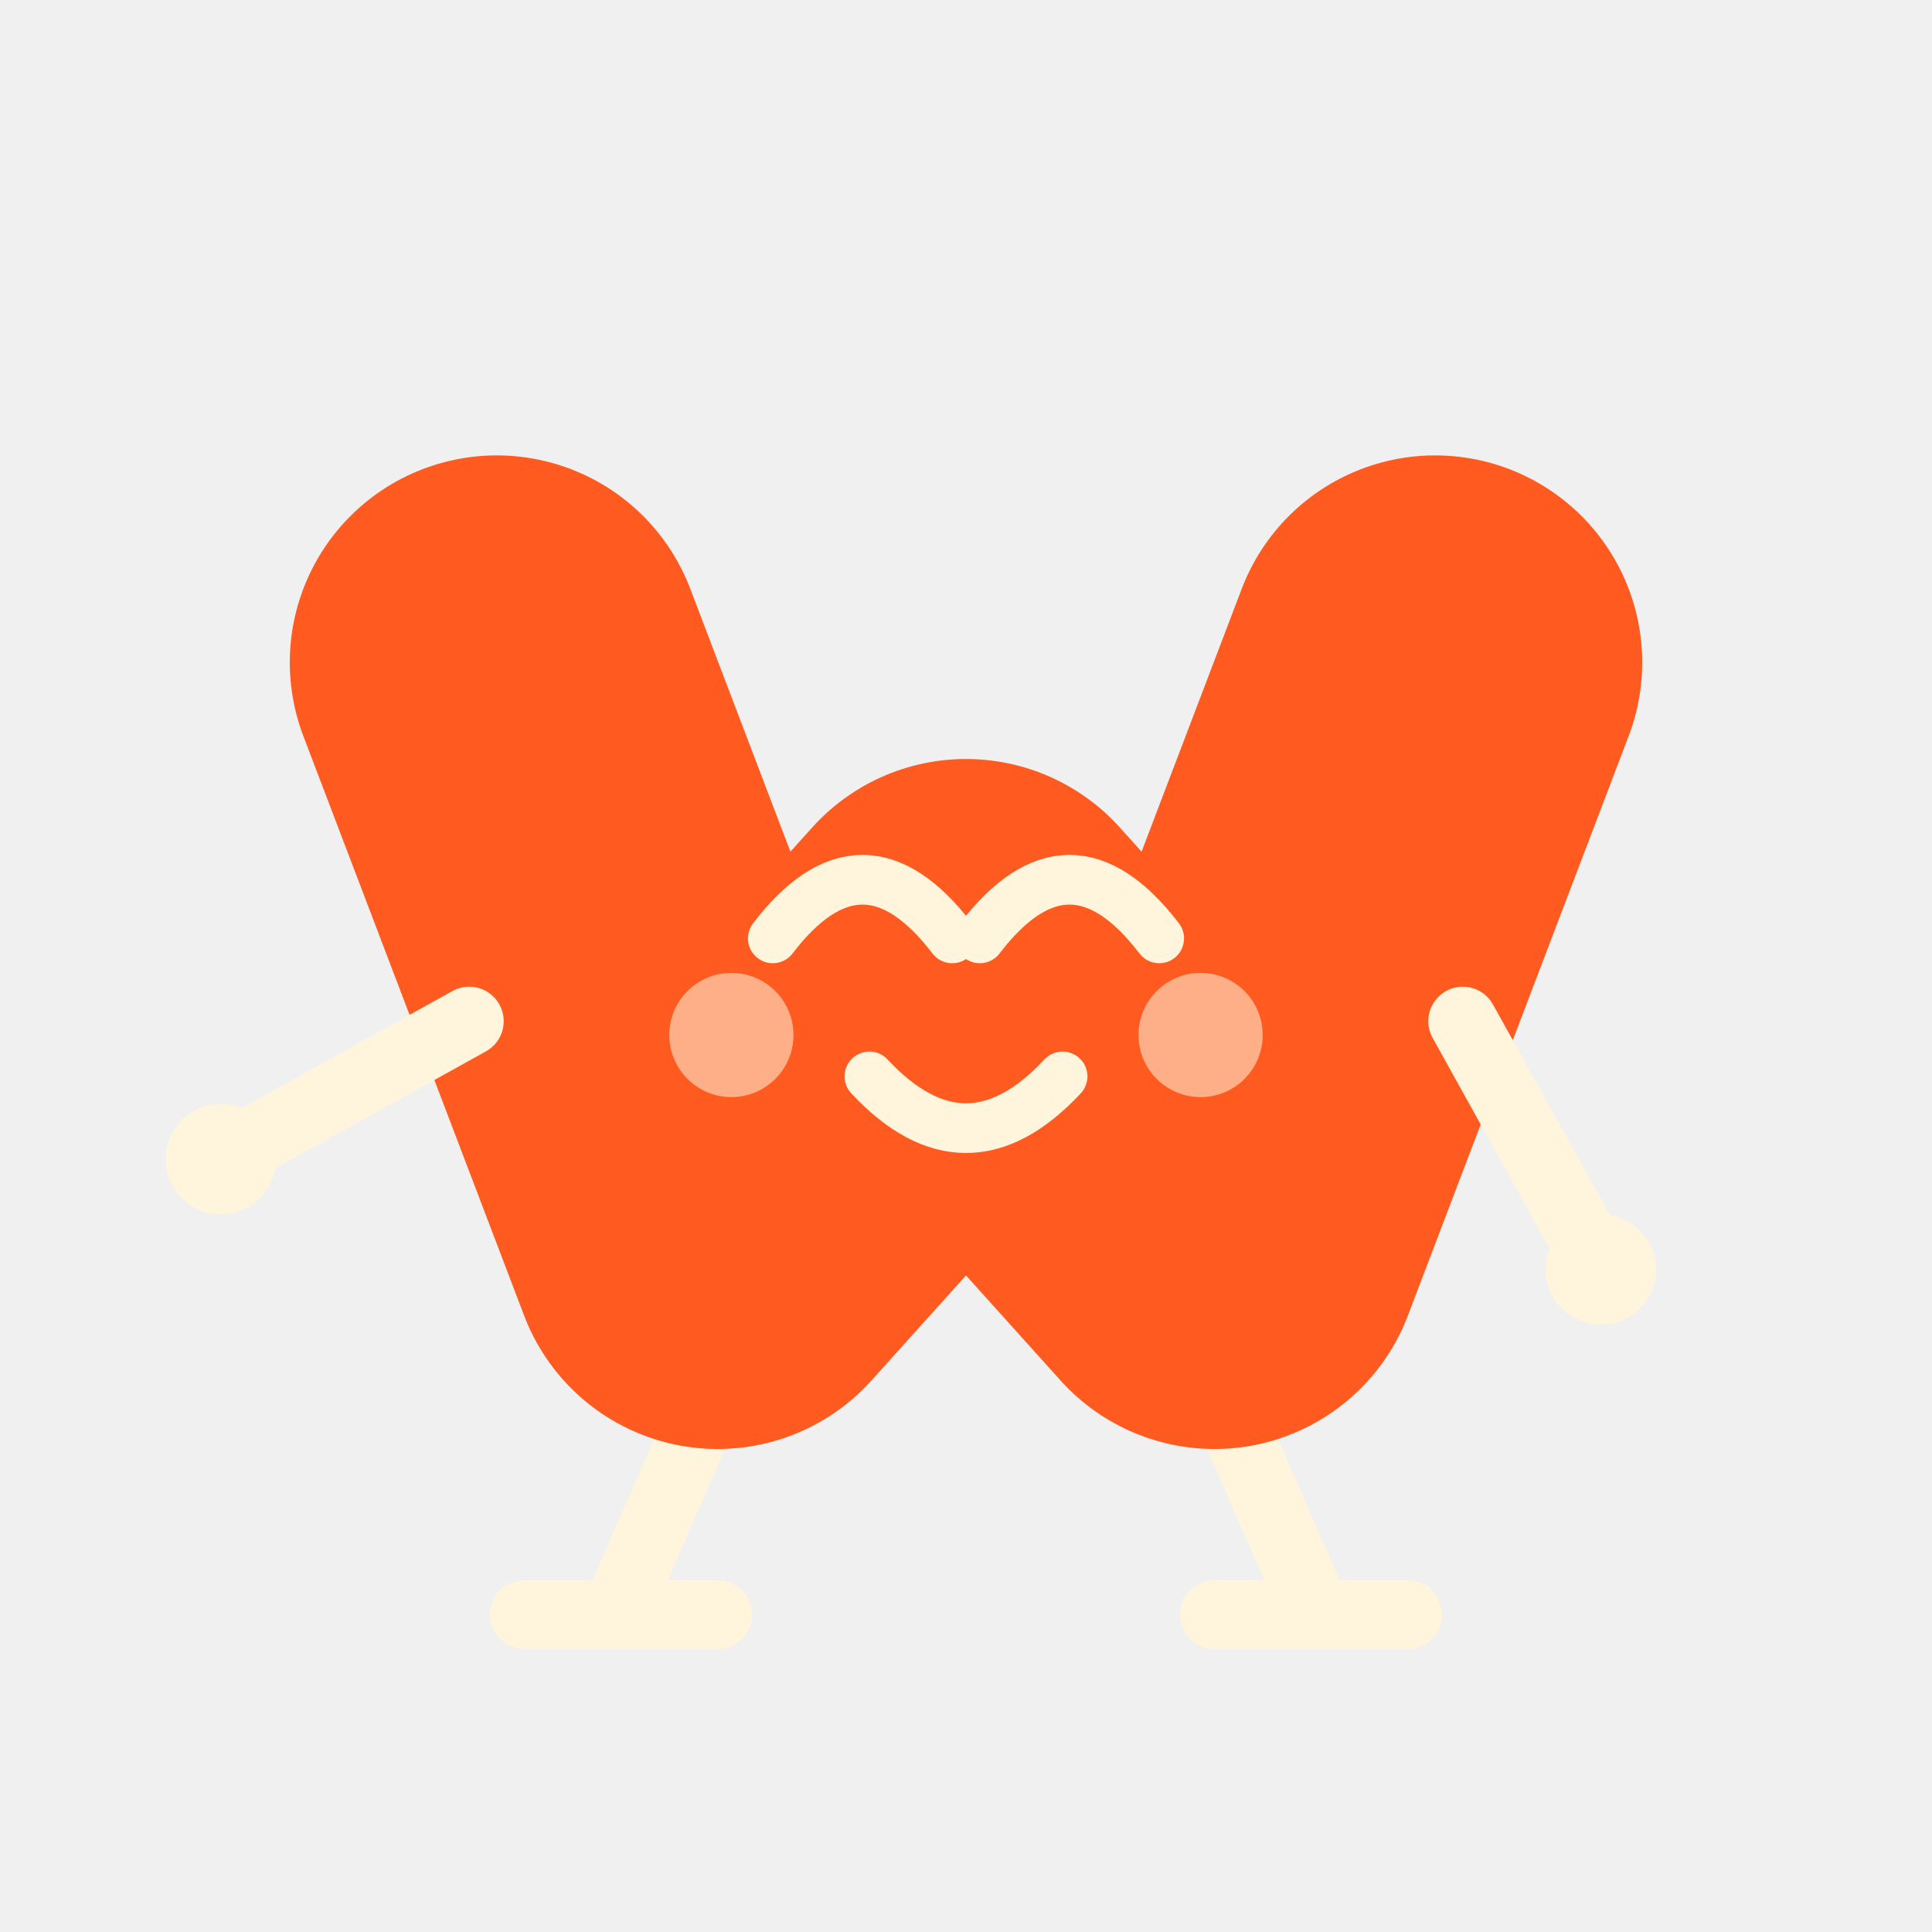
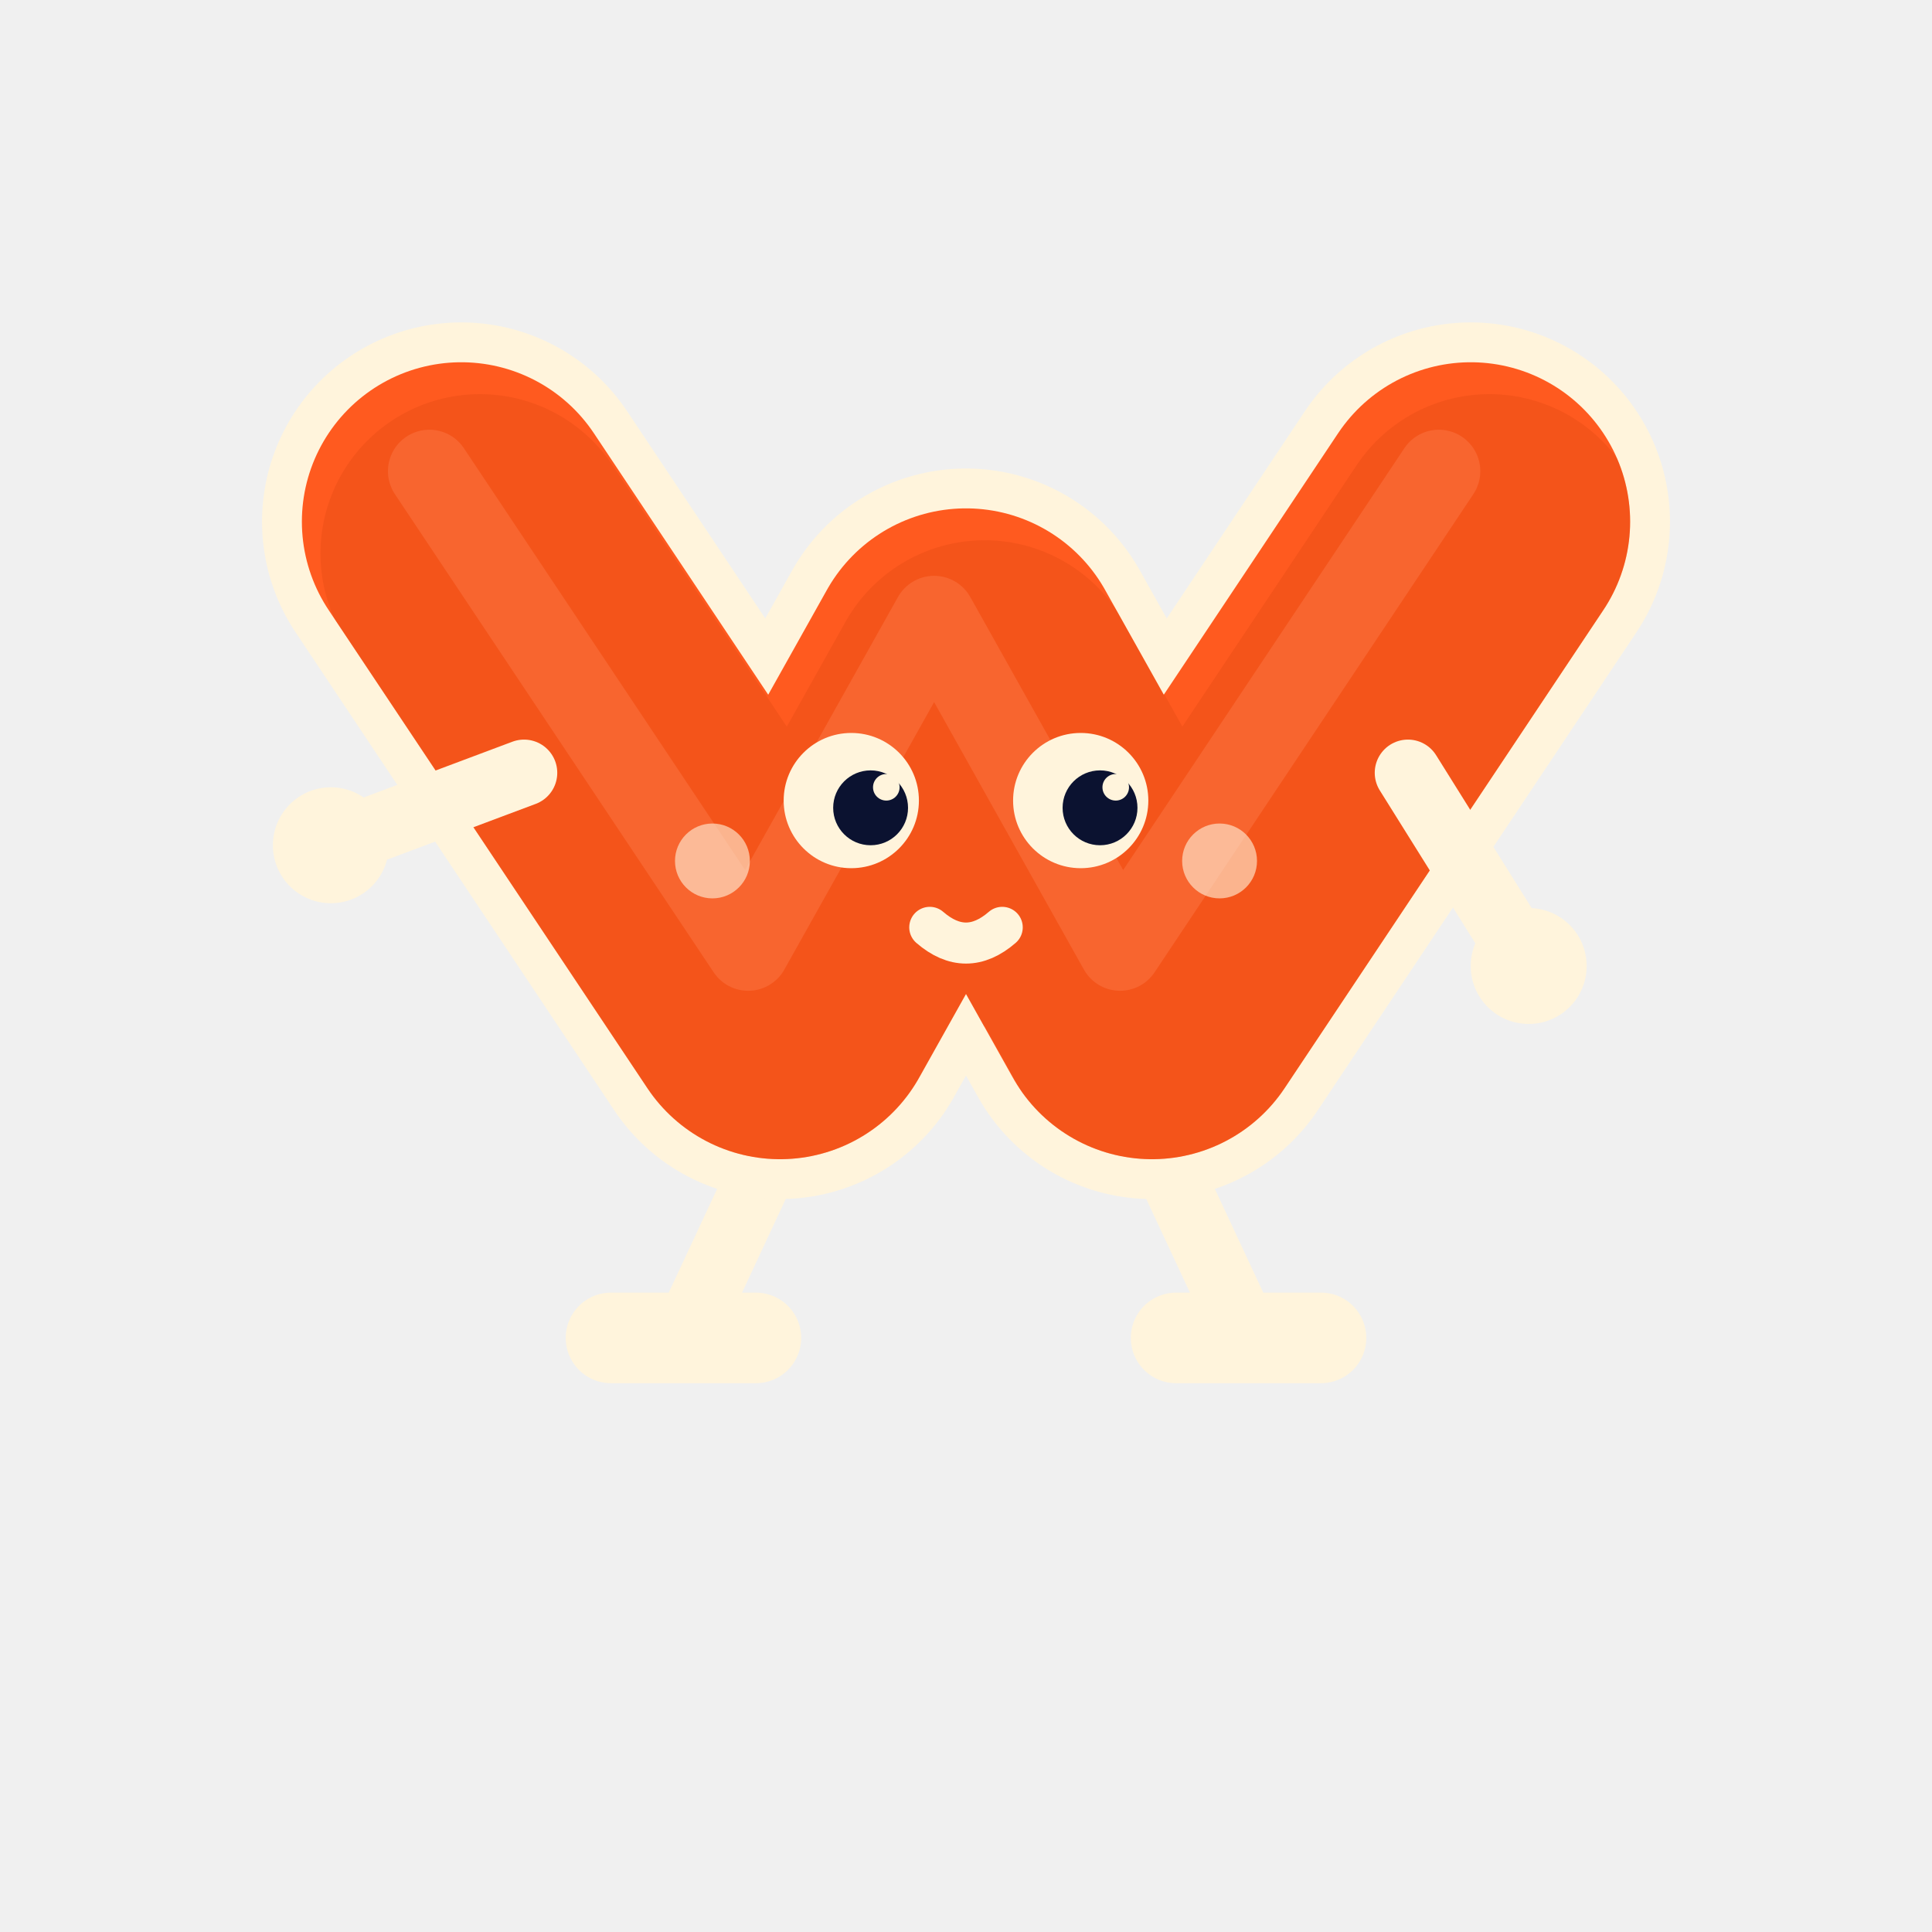
- <svg xmlns="http://www.w3.org/2000/svg" class="wovi-mascot" data-pose="walking" width="560" height="560" viewBox="0 0 140 140" role="img" aria-label="Wovi walking">
-   <g class="wovi-figure">
-     <g class="wovi-limb leg-left" style="transform-origin:52px 100px">
-       <path d="M52 100 L45 116 M38 117 L52 117" fill="none" stroke="#FFF4DC" stroke-width="5" stroke-linecap="round" stroke-linejoin="round" />
+ <svg xmlns="http://www.w3.org/2000/svg" class="wovi-mascot" data-pose="walking" width="640" height="640" viewBox="0 0 160 160" role="img" aria-label="Wovi walking">
+   <g class="wovi-figure" style="transform-origin:80px 93.8px">
+     <g class="wovi-limb leg-left" style="transform-origin:64.6px 93.8px">
+       <path d="M64.6 93.8 L57.6 108.8" fill="none" stroke="#FFF4DC" stroke-width="5.5" stroke-linecap="round" stroke-linejoin="round" />
+       <path d="M62.6 110.8 L50.6 110.8" stroke="#FFF4DC" stroke-width="7.5" stroke-linecap="round" />
    </g>
-     <g class="wovi-limb leg-right" style="transform-origin:88px 100px">
-       <path d="M88 100 L95 116 M88 117 L102 117" fill="none" stroke="#FFF4DC" stroke-width="5" stroke-linecap="round" stroke-linejoin="round" />
+     <g class="wovi-limb leg-right" style="transform-origin:95.4px 93.8px">
+       <path d="M95.4 93.8 L102.4 108.8" fill="none" stroke="#FFF4DC" stroke-width="5.5" stroke-linecap="round" stroke-linejoin="round" />
+       <path d="M97.4 110.8 L109.4 110.8" stroke="#FFF4DC" stroke-width="7.5" stroke-linecap="round" />
    </g>
-     <g class="wovi-body">
-       <g>
-         <path d="M36 48 L52 90 L70 70 L88 90 L104 48" fill="none" stroke="#FF5A1F" stroke-width="30" stroke-linecap="round" stroke-linejoin="round" />
-         <circle cx="53" cy="75" r="4.5" fill="#FFF4DC" opacity="0.55" />
-         <circle cx="87" cy="75" r="4.5" fill="#FFF4DC" opacity="0.55" />
-         <g fill="none" stroke="#FFF4DC" stroke-width="3.6" stroke-linecap="round" stroke-linejoin="round">
-           <path d="M56 68 Q62.5 59.5 69 68" />
-           <path d="M71 68 Q77.5 59.5 84 68" />
-           <path d="M63 78 Q70 85.5 77 78" />
+     <g class="wovi-body" style="transform-origin:80px 93.8px">
+       <g transform="translate(20.6 -14) scale(1.1)">
+         <defs>
+           <mask id="wm-_R_0_" maskUnits="userSpaceOnUse" x="-40" y="-40" width="240" height="240">
+             <path d="M16 52 L40 88 L54 63 L68 88 L92 52" stroke="#fff" stroke-width="24" fill="none" stroke-linecap="round" stroke-linejoin="round" />
+           </mask>
+         </defs>
+         <path d="M16 52 L40 88 L54 63 L68 88 L92 52" stroke="#FFF4DC" stroke-width="30" fill="none" stroke-linecap="round" stroke-linejoin="round" />
+         <path d="M16 52 L40 88 L54 63 L68 88 L92 52" stroke="#FF5A1F" stroke-width="24" fill="none" stroke-linecap="round" stroke-linejoin="round" />
+         <g mask="url(#wm-_R_0_)">
+           <path d="M16 52 L40 88 L54 63 L68 88 L92 52" stroke="#D9430F" stroke-width="24" fill="none" stroke-linecap="round" stroke-linejoin="round" transform="translate(1.4 2.4)" opacity="0.28" />
+           <path d="M16 52 L40 88 L54 63 L68 88 L92 52" stroke="#FF8A5C" stroke-width="6.24" fill="none" stroke-linecap="round" stroke-linejoin="round" transform="translate(-2.4 -3.8)" opacity="0.32" />
        </g>
      </g>
+       <g class="wovi-face">
+         <g class="wovi-eye">
+           <circle cx="70.5" cy="66.3" r="5.6" fill="#FFF4DC" />
+           <circle class="wovi-pupil" cx="72.1" cy="66.9" r="3.1" fill="#0B1230" />
+           <circle cx="73.4" cy="65.2" r="1.1" fill="#FFF4DC" />
+         </g>
+         <g class="wovi-eye">
+           <circle cx="89.5" cy="66.3" r="5.6" fill="#FFF4DC" />
+           <circle class="wovi-pupil" cx="91.1" cy="66.9" r="3.1" fill="#0B1230" />
+           <circle cx="92.4" cy="65.2" r="1.1" fill="#FFF4DC" />
+         </g>
+         <path d="M77 76.8 q3 2.6 6 0" fill="none" stroke="#FFF4DC" stroke-width="3.4" stroke-linecap="round" stroke-linejoin="round" />
+         <circle cx="59" cy="71.3" r="3.1" fill="#FFF4DC" opacity="0.6" />
+         <circle cx="101" cy="71.3" r="3.1" fill="#FFF4DC" opacity="0.6" />
+       </g>
    </g>
-     <g class="wovi-limb arm-left" style="transform-origin:34px 74px">
-       <path d="M34 74 L16 84" fill="none" stroke="#FFF4DC" stroke-width="5" stroke-linecap="round" stroke-linejoin="round" />
-       <circle cx="16" cy="84" r="4" fill="#FFF4DC" />
+     <g class="wovi-limb arm-left" style="transform-origin:43.4px 64px">
+       <path d="M43.4 64 L27.4 70" fill="none" stroke="#FFF4DC" stroke-width="5.5" stroke-linecap="round" stroke-linejoin="round" />
+       <circle cx="27.4" cy="70" r="4.8" fill="#FFF4DC" />
    </g>
-     <g class="wovi-limb arm-right" style="transform-origin:106px 74px">
-       <path d="M106 74 L116 92" fill="none" stroke="#FFF4DC" stroke-width="5" stroke-linecap="round" stroke-linejoin="round" />
-       <circle cx="116" cy="92" r="4" fill="#FFF4DC" />
+     <g class="wovi-limb arm-right" style="transform-origin:116.6px 64px">
+       <path d="M116.6 64 L126.6 80" fill="none" stroke="#FFF4DC" stroke-width="5.5" stroke-linecap="round" stroke-linejoin="round" />
+       <circle cx="126.6" cy="80" r="4.8" fill="#FFF4DC" />
    </g>
  </g>
</svg>
